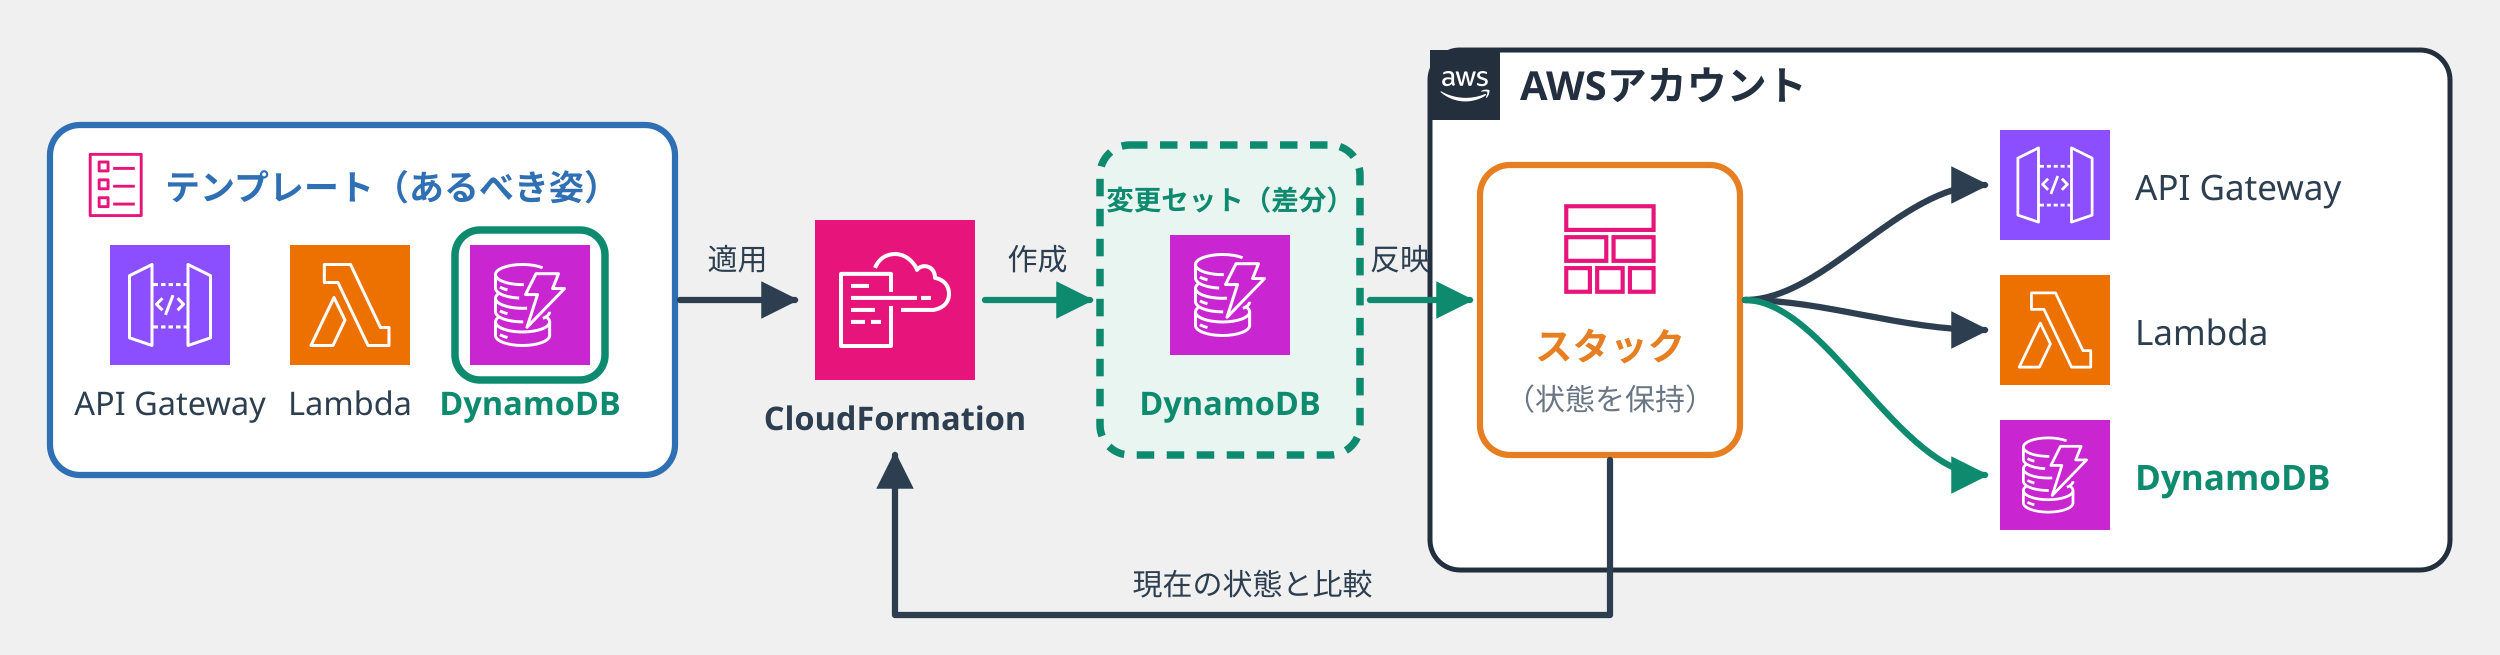
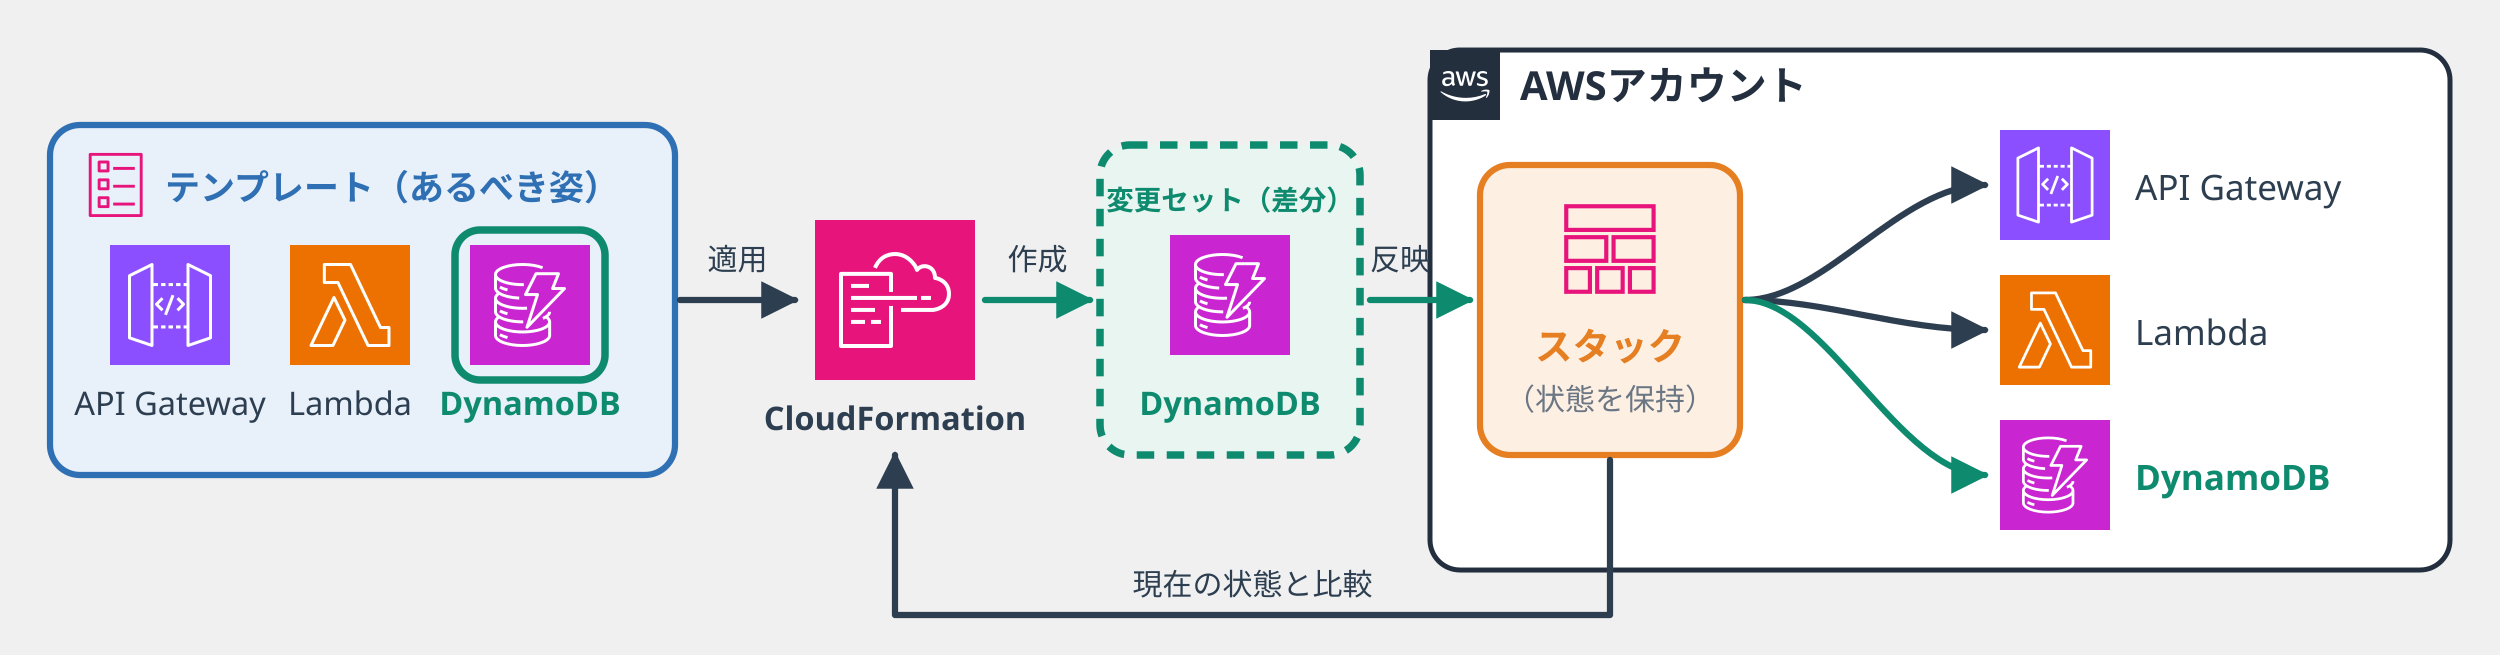
<svg xmlns="http://www.w3.org/2000/svg" viewBox="0 0 1000 262" width="100%" role="img" aria-label="CloudFormationがテンプレートとスタックの今の状態を比べて変更セットを作り、スタックに反映する。スタックからAPI Gateway、Lambda、DynamoDBがデプロイされる">
  <defs>
    <marker id="a-i" viewBox="0 0 10 10" refX="9" refY="5" markerWidth="6" markerHeight="6" orient="auto-start-reverse">
      <path d="M0,0 L10,5 L0,10 z" fill="#2c3e50" />
    </marker>
    <marker id="a-g" viewBox="0 0 10 10" refX="9" refY="5" markerWidth="6" markerHeight="6" orient="auto-start-reverse">
      <path d="M0,0 L10,5 L0,10 z" fill="#0E8A6E" />
    </marker>
    <marker id="a-r" viewBox="0 0 10 10" refX="9" refY="5" markerWidth="6" markerHeight="6" orient="auto-start-reverse">
      <path d="M0,0 L10,5 L0,10 z" fill="#DD344C" />
    </marker>
    <marker id="a-x" viewBox="0 0 10 10" refX="9" refY="5" markerWidth="6" markerHeight="6" orient="auto-start-reverse">
      <path d="M0,0 L10,5 L0,10 z" fill="#8a94a3" />
    </marker>
  </defs>
-   <rect x="20" y="50" width="250" height="140" rx="12" fill="#ffffff" stroke="#2F6FB3" stroke-width="2.5" />
+   <rect x="20" y="50" width="250" height="140" rx="12" fill="#e8f0fa" stroke="#2F6FB3" stroke-width="2.5" />
  <svg x="32" y="60" width="28" height="28" viewBox="0 0 48 48">
    <g id="cfn-deploy-v4-Icon-Resource/Management-Governance/Res_AWS-CloudFormation_Template_48" stroke="none" stroke-width="1" fill="none" fill-rule="evenodd">
      <path d="M22.734,38.089 L37.593,38.089 L37.593,36.089 L22.734,36.089 L22.734,38.089 Z M22.734,25.852 L37.593,25.852 L37.593,23.852 L22.734,23.852 L22.734,25.852 Z M22.734,13.615 L37.593,13.615 L37.593,11.615 L22.734,11.615 L22.734,13.615 Z M14.118,37.838 L18.237,37.838 L18.237,33.719 L14.118,33.719 L14.118,37.838 Z M13.118,39.838 L19.238,39.838 C19.79,39.838 20.238,39.391 20.238,38.838 L20.238,32.719 C20.238,32.166 19.79,31.719 19.238,31.719 L13.118,31.719 C12.566,31.719 12.118,32.166 12.118,32.719 L12.118,38.838 C12.118,39.391 12.566,39.838 13.118,39.838 L13.118,39.838 Z M14.118,25.6 L18.237,25.6 L18.237,21.481 L14.118,21.481 L14.118,25.6 Z M13.118,27.601 L19.238,27.601 C19.79,27.601 20.238,27.153 20.238,26.601 L20.238,20.481 C20.238,19.929 19.79,19.481 19.238,19.481 L13.118,19.481 C12.566,19.481 12.118,19.929 12.118,20.481 L12.118,26.601 C12.118,27.153 12.566,27.601 13.118,27.601 L13.118,27.601 Z M14.118,13.363 L18.237,13.363 L18.237,9.244 L14.118,9.244 L14.118,13.363 Z M13.118,15.363 L19.238,15.363 C19.79,15.363 20.238,14.916 20.238,14.363 L20.238,8.244 C20.238,7.691 19.79,7.244 19.238,7.244 L13.118,7.244 C12.566,7.244 12.118,7.691 12.118,8.244 L12.118,14.363 C12.118,14.916 12.566,15.363 13.118,15.363 L13.118,15.363 Z M8,43.956 L40.963,43.956 L40.963,4 L8,4 L8,43.956 Z M41.963,2 L7,2 C6.448,2 6,2.447 6,3 L6,44.956 C6,45.509 6.448,45.956 7,45.956 L41.963,45.956 C42.516,45.956 42.963,45.509 42.963,44.956 L42.963,3 C42.963,2.447 42.516,2 41.963,2 L41.963,2 Z" id="cfn-deploy-v4-AWS-CloudFormation_template_Resource-Icon_light-bg" fill="#E7157B" />
    </g>
  </svg>
  <text x="66" y="80" font-family="'Noto Sans JP', 'Hiragino Sans', sans-serif" font-size="14" font-weight="bold" fill="#2F6FB3" text-anchor="start">テンプレート（あるべき姿）</text>
  <svg x="44" y="98" width="48" height="48" viewBox="0 0 80 80">
    <g id="cfn-deploy-v5-Icon-Architecture/64/Arch_Amazon-API-Gateway_64">
      <g id="cfn-deploy-v5-Icon-Architecture-BG/64/Networking-Content-Delivery">
        <rect id="cfn-deploy-v5-Rectangle" width="80" height="80" fill="#8C4FFF" />
      </g>
      <g id="cfn-deploy-v5-Icon-Service/64/Amazon-API-Gateway_64">
        <path id="cfn-deploy-v5-Amazon-API-Gateway_Icon_64_Squid" fill-rule="evenodd" clip-rule="evenodd" d="M34.065 55.632H37V53.615H34.065V55.632ZM39 55.632H42V53.615H39V55.632ZM27 14.63L14 21.082V61.193L27 65.59V14.63ZM29 27.393V53.615H32V55.632H29V66.992C29 67.316 28.845 67.621 28.584 67.81C28.412 67.936 28.207 68 28 68C27.894 68 27.786 67.983 27.682 67.948L12.682 62.876C12.274 62.737 12 62.352 12 61.92V20.454C12 20.07 12.217 19.718 12.559 19.549L27.559 12.104C27.868 11.95 28.235 11.968 28.528 12.152C28.821 12.336 29 12.66 29 13.009V25.376H32V27.393H29ZM44 55.632H47V53.615H44V55.632ZM44.065 27.393H47V25.376H44.065V27.393ZM39.065 27.393H42V25.376H39.065V27.393ZM34.065 27.393H37V25.376H34.065V27.393ZM66 21.082L53 14.63V65.59L66 61.193V21.082ZM68 61.92C68 62.352 67.726 62.737 67.318 62.876L52.318 67.948C52.214 67.983 52.106 68 52 68C51.793 68 51.588 67.936 51.416 67.81C51.155 67.621 51 67.316 51 66.992V55.632H49.065V53.615H51V27.393H49.065V25.376H51V13.009C51 12.66 51.179 12.336 51.472 12.152C51.765 11.968 52.131 11.95 52.441 12.104L67.441 19.549C67.783 19.718 68 20.07 68 20.454V61.92ZM42.934 33.807L41.066 33.083L36.066 46.194L37.934 46.918L42.934 33.807ZM49.707 40.209C50.098 39.815 50.098 39.176 49.707 38.783L45.707 34.749L44.293 36.175L47.586 39.496L44.293 42.817L45.707 44.243L49.707 40.209ZM34.293 44.243L30.293 40.209C29.902 39.815 29.902 39.176 30.293 38.783L34.293 34.749L35.707 36.175L32.414 39.496L35.707 42.817L34.293 44.243Z" fill="white" />
      </g>
    </g>
  </svg>
  <text x="68" y="166" font-family="'Noto Sans JP', 'Hiragino Sans', sans-serif" font-size="13" font-weight="normal" fill="#2c3e50" text-anchor="middle">API Gateway</text>
  <svg x="116" y="98" width="48" height="48" viewBox="0 0 80 80">
    <g id="cfn-deploy-v6-Icon-Architecture/64/Arch_AWS-Lambda_64" stroke="none" stroke-width="1" fill="none" fill-rule="evenodd">
      <g id="cfn-deploy-v6-Icon-Architecture-BG/64/Compute" fill="#ED7100">
        <rect id="cfn-deploy-v6-Rectangle" x="0" y="0" width="80" height="80" />
      </g>
      <path d="M28.008,66 L15.591,66 L29.324,37.296 L35.546,50.106 L28.008,66 Z M30.22,34.553 C30.051,34.208 29.7,33.989 29.318,33.989 L29.315,33.989 C28.929,33.99 28.578,34.211 28.412,34.558 L13.098,66.569 C12.95,66.879 12.971,67.243 13.155,67.534 C13.337,67.824 13.658,68 14.002,68 L28.642,68 C29.03,68 29.382,67.777 29.548,67.428 L37.564,50.528 C37.693,50.254 37.692,49.937 37.559,49.665 L30.22,34.553 Z M64.995,66 L52.659,66 L32.867,24.57 C32.701,24.222 32.349,24 31.962,24 L23.89,24 L23.899,14 L39.72,14 L59.42,55.429 C59.586,55.777 59.939,56 60.326,56 L64.995,56 L64.995,66 Z M65.998,54 L60.96,54 L41.259,12.571 C41.094,12.223 40.741,12 40.353,12 L22.898,12 C22.345,12 21.896,12.447 21.895,12.999 L21.884,24.999 C21.884,25.265 21.989,25.519 22.178,25.707 C22.365,25.895 22.62,26 22.887,26 L31.329,26 L51.122,67.43 C51.289,67.778 51.639,68 52.026,68 L65.998,68 C66.552,68 67,67.552 67,67 L67,55 C67,54.448 66.552,54 65.998,54 L65.998,54 Z" id="cfn-deploy-v6-AWS-Lambda_Icon_64_Squid" fill="#FFFFFF" />
    </g>
  </svg>
  <text x="140" y="166" font-family="'Noto Sans JP', 'Hiragino Sans', sans-serif" font-size="13" font-weight="normal" fill="#2c3e50" text-anchor="middle">Lambda</text>
  <svg x="188" y="98" width="48" height="48" viewBox="0 0 80 80">
    <g id="cfn-deploy-v7-Icon-Architecture/64/Arch_Amazon-DynamoDB_64" stroke="none" stroke-width="1" fill="none" fill-rule="evenodd">
      <g id="cfn-deploy-v7-Icon-Architecture-BG/64/Database" fill="#C925D1">
        <rect id="cfn-deploy-v7-Rectangle" x="0" y="0" width="80" height="80" />
      </g>
      <path d="M52.086,54.85 C48.748,57.549 41.745,58.975 35.044,58.975 C28.342,58.975 21.337,57.548 18,54.849 L18,60.285 L18.001,60.285 C18.001,62.995 25,66.016 35.044,66.016 C45.08,66.016 52.075,62.999 52.086,60.29 L52.086,54.85 Z M52.087,44.522 L54.087,44.511 L54.087,44.522 C54.087,45.73 53.482,46.858 52.304,47.891 C53.732,49.147 54.087,50.38 54.087,51.258 C54.087,51.264 54.086,51.269 54.086,51.275 L54.086,60.285 L54.087,60.285 C54.087,65.295 44.275,68 35.044,68 C25.835,68 16.05,65.307 16.003,60.319 C16.003,60.314 16,60.309 16,60.304 L16,51.255 C16,51.253 16.002,51.25 16.002,51.247 C16.005,50.369 16.361,49.141 17.787,47.888 C16.37,46.636 16.01,45.415 16.001,44.544 L16.002,44.544 C16.002,44.54 16,44.537 16,44.533 L16,35.484 C16,35.481 16.002,35.478 16.002,35.475 C16.005,34.597 16.362,33.369 17.788,32.117 C16.37,30.865 16.01,29.643 16.001,28.773 L16.002,28.773 C16.002,28.769 16,28.765 16,28.761 L16,19.713 C16,19.71 16.002,19.707 16.002,19.704 C16.019,14.7 25.82,12 35.044,12 C40.255,12 45.261,12.828 48.778,14.272 L48.013,16.105 C44.73,14.757 40.003,13.984 35.044,13.984 C25,13.984 18.001,17.005 18.001,19.717 C18.001,22.429 25,25.45 35.044,25.45 C35.315,25.453 35.58,25.45 35.848,25.44 L35.932,27.422 C35.636,27.434 35.34,27.434 35.044,27.434 C28.342,27.434 21.337,26.007 18,23.308 L18,28.74 L18.001,28.74 L18.001,28.763 C18.011,29.803 19.078,30.712 19.972,31.289 C22.662,33.004 27.482,34.175 32.857,34.418 L32.766,36.4 C27.321,36.153 22.553,35.023 19.484,33.292 C18.728,33.857 18.001,34.622 18.001,35.489 C18.001,38.2 25,41.221 35.044,41.221 C36.029,41.221 37.007,41.189 37.952,41.123 L38.091,43.102 C37.101,43.17 36.075,43.205 35.044,43.205 C28.342,43.205 21.337,41.778 18,39.079 L18,44.511 L18.001,44.511 C18.011,45.575 19.078,46.482 19.972,47.06 C23.048,49.023 28.824,50.245 35.044,50.245 L35.484,50.245 L35.484,52.229 L35.044,52.229 C28.725,52.229 22.982,51.055 19.47,49.073 C18.718,49.637 18.001,50.398 18.001,51.258 C18.001,53.97 25,56.992 35.044,56.992 C45.08,56.992 52.075,53.974 52.086,51.265 L52.086,51.255 L52.086,51.254 C52.084,50.392 51.364,49.631 50.61,49.067 C50.122,49.344 49.599,49.61 49.004,49.855 L48.238,48.022 C48.964,47.724 49.594,47.402 50.111,47.062 C51.013,46.474 52.087,45.555 52.087,44.522 L52.087,44.522 Z M60.653,30.017 L55.049,30.017 C54.718,30.017 54.407,29.854 54.222,29.582 C54.035,29.31 53.997,28.964 54.119,28.66 L57.528,20.138 L44.619,20.138 L38.619,32.04 L45.001,32.04 C45.32,32.04 45.62,32.192 45.809,32.447 C45.996,32.703 46.051,33.031 45.954,33.333 L40.258,51.089 L60.653,30.017 Z M63.722,29.712 L38.723,55.54 C38.528,55.74 38.266,55.844 38.001,55.844 C37.825,55.844 37.648,55.799 37.49,55.705 C37.09,55.469 36.907,54.992 37.048,54.552 L43.634,34.024 L37.001,34.024 C36.654,34.024 36.333,33.846 36.15,33.554 C35.968,33.261 35.951,32.896 36.107,32.589 L43.107,18.703 C43.276,18.367 43.622,18.154 44.001,18.154 L59.001,18.154 C59.332,18.154 59.643,18.318 59.828,18.589 C60.015,18.862 60.053,19.207 59.931,19.512 L56.522,28.033 L63,28.033 C63.4,28.033 63.763,28.271 63.92,28.636 C64.077,29.002 63.999,29.426 63.722,29.712 L63.722,29.712 Z M19.455,60.674 C20.872,61.473 22.656,62.144 24.757,62.668 L25.245,60.744 C23.346,60.271 21.686,59.65 20.443,58.95 L19.455,60.674 Z M24.757,46.799 L25.245,44.875 C23.346,44.401 21.686,43.78 20.443,43.08 L19.455,44.805 C20.872,45.603 22.655,46.275 24.757,46.799 L24.757,46.799 Z M19.455,28.936 L20.443,27.211 C21.684,27.911 23.345,28.531 25.245,29.006 L24.757,30.929 C22.653,30.404 20.87,29.733 19.455,28.936 L19.455,28.936 Z" id="cfn-deploy-v7-Amazon-DynamoDB_Icon_64_Squid" fill="#FFFFFF" />
    </g>
  </svg>
  <text x="212" y="166" font-family="'Noto Sans JP', 'Hiragino Sans', sans-serif" font-size="13" font-weight="bold" fill="#0E8A6E" text-anchor="middle">DynamoDB</text>
  <rect x="182" y="92" width="60" height="60" rx="10" fill="none" stroke="#0E8A6E" stroke-width="3" />
  <path d="M272,120 L318,120" fill="none" stroke="#2c3e50" stroke-width="2.5" stroke-linejoin="round" stroke-linecap="round" marker-end="url(#a-i)" />
  <text x="295" y="108" font-family="'Noto Sans JP', 'Hiragino Sans', sans-serif" font-size="12" font-weight="normal" fill="#2c3e50" text-anchor="middle">適用</text>
  <svg x="326" y="88" width="64" height="64" viewBox="0 0 80 80">
    <g id="cfn-deploy-v8-Icon-Architecture/64/Arch_AWS-CloudFormation_64" stroke="none" stroke-width="1" fill="none" fill-rule="evenodd">
      <g id="cfn-deploy-v8-Icon-Architecture-BG/64/Management-Governance" fill="#E7157B">
        <rect id="cfn-deploy-v8-Rectangle" x="0" y="0" width="80" height="80" />
      </g>
      <path d="M53,39.963 L58,39.963 L58,37.96 L53,37.96 L53,39.963 Z M28,51.982 L33,51.982 L33,49.979 L28,49.979 L28,51.982 Z M18,51.982 L25,51.982 L25,49.979 L18,49.979 L18,51.982 Z M18,45.972 L30,45.972 L30,43.969 L18,43.969 L18,45.972 Z M18,33.954 L27,33.954 L27,31.951 L18,31.951 L18,33.954 Z M18,39.963 L51,39.963 L51,37.96 L18,37.96 L18,39.963 Z M37,61.997 L14,61.997 L14,27.945 L37,27.945 L37,35.957 L39,35.957 L39,26.943 C39,26.39 38.552,25.942 38,25.942 L13,25.942 C12.447,25.942 12,26.39 12,26.943 L12,62.998 C12,63.551 12.447,64 13,64 L38,64 C38.552,64 39,63.551 39,62.998 L39,42.968 L37,42.968 L37,61.997 Z M68,36.959 C68,43.431 62.173,45.682 59.092,45.968 L43,45.972 L43,43.969 L59,43.969 C59.195,43.946 66,43.212 66,36.959 C66,31.264 60.863,30.108 59.834,29.934 C59.321,29.847 58.96,29.382 59.004,28.863 C59.005,28.844 59.007,28.826 59.009,28.808 C58.954,25.59 56.981,24.585 56.126,24.3 C54.53,23.769 52.751,24.277 51.81,25.539 C51.591,25.836 51.229,25.987 50.861,25.931 C50.497,25.876 50.192,25.625 50.068,25.277 C49.447,23.536 48.546,22.408 47.293,21.153 C44.159,18.039 39.905,17.178 35.925,18.853 C33.837,19.733 32.012,21.728 30.922,24.327 L29.078,23.55 C30.37,20.474 32.584,18.089 35.15,17.007 C39.905,15.005 44.971,16.026 48.704,19.734 C49.774,20.807 50.66,21.851 51.35,23.204 C52.843,22.098 54.857,21.767 56.757,22.399 C59.189,23.209 60.727,25.321 60.975,28.129 C64.381,28.988 68,31.712 68,36.959 L68,36.959 Z" id="cfn-deploy-v8-AWS-CloudFormation_Icon_64_Squid" fill="#FFFFFF" />
    </g>
  </svg>
  <text x="358" y="172" font-family="'Noto Sans JP', 'Hiragino Sans', sans-serif" font-size="13" font-weight="bold" fill="#2c3e50" text-anchor="middle">CloudFormation</text>
  <path d="M394,120 L436,120" fill="none" stroke="#0E8A6E" stroke-width="2.5" stroke-linejoin="round" stroke-linecap="round" marker-end="url(#a-g)" />
  <text x="415" y="108" font-family="'Noto Sans JP', 'Hiragino Sans', sans-serif" font-size="12" font-weight="normal" fill="#2c3e50" text-anchor="middle">作成</text>
  <rect x="440" y="58" width="104" height="124" rx="12" fill="#e9f5f1" stroke="#0E8A6E" stroke-width="3" stroke-dasharray="7 5" />
  <text x="492" y="84" font-family="'Noto Sans JP', 'Hiragino Sans', sans-serif" font-size="11" font-weight="bold" fill="#0E8A6E" text-anchor="middle">変更セット（差分）</text>
  <svg x="468" y="94" width="48" height="48" viewBox="0 0 80 80">
    <g id="cfn-deploy-v9-Icon-Architecture/64/Arch_Amazon-DynamoDB_64" stroke="none" stroke-width="1" fill="none" fill-rule="evenodd">
      <g id="cfn-deploy-v9-Icon-Architecture-BG/64/Database" fill="#C925D1">
        <rect id="cfn-deploy-v9-Rectangle" x="0" y="0" width="80" height="80" />
      </g>
      <path d="M52.086,54.85 C48.748,57.549 41.745,58.975 35.044,58.975 C28.342,58.975 21.337,57.548 18,54.849 L18,60.285 L18.001,60.285 C18.001,62.995 25,66.016 35.044,66.016 C45.08,66.016 52.075,62.999 52.086,60.29 L52.086,54.85 Z M52.087,44.522 L54.087,44.511 L54.087,44.522 C54.087,45.73 53.482,46.858 52.304,47.891 C53.732,49.147 54.087,50.38 54.087,51.258 C54.087,51.264 54.086,51.269 54.086,51.275 L54.086,60.285 L54.087,60.285 C54.087,65.295 44.275,68 35.044,68 C25.835,68 16.05,65.307 16.003,60.319 C16.003,60.314 16,60.309 16,60.304 L16,51.255 C16,51.253 16.002,51.25 16.002,51.247 C16.005,50.369 16.361,49.141 17.787,47.888 C16.37,46.636 16.01,45.415 16.001,44.544 L16.002,44.544 C16.002,44.54 16,44.537 16,44.533 L16,35.484 C16,35.481 16.002,35.478 16.002,35.475 C16.005,34.597 16.362,33.369 17.788,32.117 C16.37,30.865 16.01,29.643 16.001,28.773 L16.002,28.773 C16.002,28.769 16,28.765 16,28.761 L16,19.713 C16,19.71 16.002,19.707 16.002,19.704 C16.019,14.7 25.82,12 35.044,12 C40.255,12 45.261,12.828 48.778,14.272 L48.013,16.105 C44.73,14.757 40.003,13.984 35.044,13.984 C25,13.984 18.001,17.005 18.001,19.717 C18.001,22.429 25,25.45 35.044,25.45 C35.315,25.453 35.58,25.45 35.848,25.44 L35.932,27.422 C35.636,27.434 35.34,27.434 35.044,27.434 C28.342,27.434 21.337,26.007 18,23.308 L18,28.74 L18.001,28.74 L18.001,28.763 C18.011,29.803 19.078,30.712 19.972,31.289 C22.662,33.004 27.482,34.175 32.857,34.418 L32.766,36.4 C27.321,36.153 22.553,35.023 19.484,33.292 C18.728,33.857 18.001,34.622 18.001,35.489 C18.001,38.2 25,41.221 35.044,41.221 C36.029,41.221 37.007,41.189 37.952,41.123 L38.091,43.102 C37.101,43.17 36.075,43.205 35.044,43.205 C28.342,43.205 21.337,41.778 18,39.079 L18,44.511 L18.001,44.511 C18.011,45.575 19.078,46.482 19.972,47.06 C23.048,49.023 28.824,50.245 35.044,50.245 L35.484,50.245 L35.484,52.229 L35.044,52.229 C28.725,52.229 22.982,51.055 19.47,49.073 C18.718,49.637 18.001,50.398 18.001,51.258 C18.001,53.97 25,56.992 35.044,56.992 C45.08,56.992 52.075,53.974 52.086,51.265 L52.086,51.255 L52.086,51.254 C52.084,50.392 51.364,49.631 50.61,49.067 C50.122,49.344 49.599,49.61 49.004,49.855 L48.238,48.022 C48.964,47.724 49.594,47.402 50.111,47.062 C51.013,46.474 52.087,45.555 52.087,44.522 L52.087,44.522 Z M60.653,30.017 L55.049,30.017 C54.718,30.017 54.407,29.854 54.222,29.582 C54.035,29.31 53.997,28.964 54.119,28.66 L57.528,20.138 L44.619,20.138 L38.619,32.04 L45.001,32.04 C45.32,32.04 45.62,32.192 45.809,32.447 C45.996,32.703 46.051,33.031 45.954,33.333 L40.258,51.089 L60.653,30.017 Z M63.722,29.712 L38.723,55.54 C38.528,55.74 38.266,55.844 38.001,55.844 C37.825,55.844 37.648,55.799 37.49,55.705 C37.09,55.469 36.907,54.992 37.048,54.552 L43.634,34.024 L37.001,34.024 C36.654,34.024 36.333,33.846 36.15,33.554 C35.968,33.261 35.951,32.896 36.107,32.589 L43.107,18.703 C43.276,18.367 43.622,18.154 44.001,18.154 L59.001,18.154 C59.332,18.154 59.643,18.318 59.828,18.589 C60.015,18.862 60.053,19.207 59.931,19.512 L56.522,28.033 L63,28.033 C63.4,28.033 63.763,28.271 63.92,28.636 C64.077,29.002 63.999,29.426 63.722,29.712 L63.722,29.712 Z M19.455,60.674 C20.872,61.473 22.656,62.144 24.757,62.668 L25.245,60.744 C23.346,60.271 21.686,59.65 20.443,58.95 L19.455,60.674 Z M24.757,46.799 L25.245,44.875 C23.346,44.401 21.686,43.78 20.443,43.08 L19.455,44.805 C20.872,45.603 22.655,46.275 24.757,46.799 L24.757,46.799 Z M19.455,28.936 L20.443,27.211 C21.684,27.911 23.345,28.531 25.245,29.006 L24.757,30.929 C22.653,30.404 20.87,29.733 19.455,28.936 L19.455,28.936 Z" id="cfn-deploy-v9-Amazon-DynamoDB_Icon_64_Squid" fill="#FFFFFF" />
    </g>
  </svg>
  <text x="492" y="166" font-family="'Noto Sans JP', 'Hiragino Sans', sans-serif" font-size="13" font-weight="bold" fill="#0E8A6E" text-anchor="middle">DynamoDB</text>
  <rect x="572" y="20" width="408" height="208" rx="12" fill="#ffffff" stroke="#232F3E" stroke-width="2" />
  <g transform="translate(-170,-90)">
    <svg x="742" y="110" width="28" height="28" viewBox="0 0 40 40">
      <g id="cfn-deploy-cloud21-Icon-Architecture-Group/32/AWS-Cloud-logo_32" stroke="none" stroke-width="1" fill="none" fill-rule="evenodd">
        <rect id="cfn-deploy-cloud21-Rectangle" fill="#242F3E" x="0" y="0" width="40" height="40" />
        <path d="M32.698,23.901 C33.059,24.37 32.298,26.3 31.957,27.164 C31.853,27.426 32.075,27.529 32.307,27.332 C33.82,26.048 34.212,23.357 33.901,22.969 C33.594,22.583 30.95,22.252 29.338,23.401 C29.089,23.578 29.132,23.822 29.407,23.79 C30.315,23.678 32.338,23.433 32.698,23.901 L32.698,23.901 Z M31.856,25.91 C32.374,25.532 31.93,24.969 31.402,25.19 C27.889,26.654 24.075,27.363 20.602,27.363 C15.459,27.363 10.475,25.974 6.446,23.668 C6.094,23.466 5.833,23.823 6.127,24.082 C9.86,27.398 14.796,29.391 20.274,29.391 C24.184,29.391 28.725,28.183 31.856,25.91 L31.856,25.91 Z M29.712,20.695 C29.214,20.695 28.727,20.642 28.253,20.534 C27.777,20.425 27.413,20.302 27.16,20.161 C27.005,20.077 26.908,19.989 26.869,19.903 C26.831,19.815 26.811,19.729 26.811,19.643 L26.811,19.174 C26.811,18.98 26.884,18.881 27.027,18.881 C27.082,18.881 27.14,18.894 27.2,18.914 C27.261,18.937 27.341,18.969 27.441,19.012 C27.761,19.153 28.108,19.26 28.485,19.336 C28.861,19.411 29.236,19.449 29.611,19.449 C30.208,19.449 30.669,19.347 30.995,19.141 C31.322,18.937 31.484,18.646 31.484,18.268 C31.484,18.008 31.399,17.793 31.227,17.619 C31.056,17.445 30.738,17.286 30.275,17.134 L28.9,16.713 C28.203,16.497 27.698,16.184 27.383,15.775 C27.068,15.363 26.911,14.916 26.911,14.428 C26.911,14.041 26.996,13.699 27.169,13.401 C27.339,13.104 27.564,12.851 27.845,12.64 C28.13,12.43 28.459,12.272 28.834,12.162 C29.208,12.055 29.606,12 30.026,12 C30.236,12 30.449,12.014 30.666,12.041 C30.881,12.067 31.085,12.103 31.278,12.146 C31.471,12.191 31.651,12.239 31.816,12.292 C31.982,12.347 32.114,12.401 32.215,12.454 C32.346,12.529 32.439,12.605 32.496,12.681 C32.551,12.756 32.579,12.858 32.579,12.989 L32.579,13.425 C32.579,13.62 32.507,13.716 32.362,13.716 C32.285,13.716 32.165,13.68 31.998,13.604 C31.458,13.365 30.848,13.248 30.177,13.248 C29.635,13.248 29.214,13.334 28.916,13.506 C28.617,13.68 28.468,13.955 28.468,14.333 C28.468,14.591 28.562,14.81 28.751,14.988 C28.939,15.166 29.286,15.336 29.795,15.499 L31.137,15.921 C31.822,16.135 32.311,16.433 32.603,16.809 C32.897,17.188 33.044,17.619 33.044,18.104 C33.044,18.505 32.961,18.864 32.794,19.182 C32.628,19.501 32.399,19.772 32.105,19.999 C31.813,20.226 31.463,20.398 31.054,20.517 C30.644,20.637 30.197,20.695 29.712,20.695 L29.712,20.695 Z M17.547,20.451 C17.381,20.451 17.26,20.424 17.182,20.364 C17.104,20.303 17.038,20.183 16.983,19.999 L14.761,12.842 C14.708,12.658 14.679,12.535 14.679,12.471 C14.679,12.32 14.757,12.244 14.912,12.244 L15.839,12.244 C16.016,12.244 16.14,12.274 16.213,12.334 C16.284,12.392 16.347,12.512 16.402,12.698 L17.993,18.818 L19.47,12.698 C19.514,12.512 19.574,12.392 19.651,12.334 C19.728,12.274 19.855,12.244 20.031,12.244 L20.796,12.244 C20.971,12.244 21.098,12.274 21.176,12.334 C21.253,12.392 21.314,12.512 21.358,12.698 L22.851,18.899 L24.491,12.698 C24.546,12.512 24.609,12.392 24.681,12.334 C24.754,12.274 24.877,12.244 25.054,12.244 L25.932,12.244 C26.088,12.244 26.165,12.32 26.165,12.471 C26.165,12.512 26.158,12.562 26.149,12.615 C26.136,12.671 26.116,12.746 26.081,12.842 L23.795,19.999 C23.74,20.183 23.673,20.303 23.595,20.364 C23.518,20.424 23.396,20.451 23.231,20.451 L22.418,20.451 C22.242,20.451 22.115,20.421 22.038,20.357 C21.961,20.292 21.9,20.166 21.856,19.984 L20.38,14.024 L18.923,19.984 C18.879,20.166 18.817,20.292 18.74,20.357 C18.662,20.421 18.536,20.451 18.359,20.451 L17.547,20.451 Z M9.939,19.449 C10.25,19.449 10.575,19.392 10.918,19.279 C11.26,19.165 11.558,18.969 11.812,18.687 C11.968,18.515 12.074,18.318 12.136,18.096 C12.196,17.876 12.225,17.609 12.225,17.295 L12.225,16.907 C11.951,16.842 11.661,16.791 11.356,16.753 C11.052,16.716 10.757,16.696 10.469,16.696 C9.84,16.696 9.369,16.82 9.061,17.069 C8.752,17.317 8.596,17.672 8.596,18.139 C8.596,18.57 8.713,18.895 8.945,19.117 C9.177,19.339 9.509,19.449 9.939,19.449 L9.939,19.449 Z M13.785,18.041 C13.785,18.386 13.82,18.66 13.892,18.866 C13.965,19.072 14.067,19.294 14.199,19.53 C14.243,19.606 14.265,19.676 14.265,19.739 C14.265,19.838 14.204,19.93 14.083,20.015 L13.486,20.405 C13.398,20.458 13.315,20.486 13.238,20.486 C13.137,20.486 13.044,20.443 12.956,20.357 C12.822,20.226 12.71,20.084 12.617,19.927 C12.521,19.771 12.425,19.588 12.326,19.383 C11.585,20.236 10.658,20.663 9.542,20.663 C8.746,20.663 8.116,20.443 7.651,19.999 C7.188,19.557 6.956,18.963 6.956,18.219 C6.956,17.432 7.243,16.796 7.819,16.316 C8.392,15.836 9.167,15.595 10.138,15.595 C10.459,15.595 10.793,15.62 11.141,15.668 C11.488,15.716 11.851,15.785 12.225,15.871 L12.225,15.192 C12.225,14.49 12.078,13.996 11.779,13.709 C11.481,13.423 10.968,13.281 10.239,13.281 C9.906,13.281 9.566,13.32 9.218,13.401 C8.871,13.482 8.53,13.587 8.199,13.716 C8.044,13.781 7.933,13.822 7.868,13.838 C7.802,13.854 7.752,13.862 7.719,13.862 C7.587,13.862 7.519,13.766 7.519,13.57 L7.519,13.118 C7.519,12.966 7.543,12.858 7.587,12.795 C7.631,12.729 7.719,12.664 7.852,12.6 C8.183,12.437 8.581,12.297 9.044,12.179 C9.509,12.06 10,12 10.52,12 C11.646,12 12.472,12.253 12.997,12.753 C13.521,13.255 13.785,14.013 13.785,15.028 L13.785,18.041 Z" id="cfn-deploy-cloud21-Fill-1" fill="#FFFFFF" />
      </g>
    </svg>
    <text x="778" y="130" font-family="'Noto Sans JP', 'Hiragino Sans', sans-serif" font-size="16" font-weight="bold" fill="#232F3E" text-anchor="start">AWSアカウント</text>
  </g>
  <path d="M548,120 L588,120" fill="none" stroke="#0E8A6E" stroke-width="2.5" stroke-linejoin="round" stroke-linecap="round" marker-end="url(#a-g)" />
  <text x="560" y="108" font-family="'Noto Sans JP', 'Hiragino Sans', sans-serif" font-size="12" font-weight="normal" fill="#2c3e50" text-anchor="middle">反映</text>
-   <rect x="592" y="66" width="104" height="116" rx="12" fill="#ffffff" stroke="#E67E22" stroke-width="2.5" />
+   <rect x="592" y="66" width="104" height="116" rx="12" fill="#fdf0e3" stroke="#E67E22" stroke-width="2.5" />
  <svg x="624" y="80" width="40" height="40" viewBox="0 0 48 48">
    <g id="cfn-deploy-v10-Icon-Resource/Management-Governance/Res_AWS-CloudFormation_Stack_48" stroke="none" stroke-width="1" fill="none" fill-rule="evenodd">
      <path d="M2,15.353 L45.92,15.353 L45.92,2 L2,2 L2,15.353 Z M4,13.354 L43.92,13.354 L43.92,4 L4,4 L4,13.354 Z M24.706,30.201 L45.92,30.201 L45.92,16.847 L24.706,16.847 L24.706,30.201 Z M26.706,28.2 L43.92,28.2 L43.92,18.847 L26.706,18.847 L26.706,28.2 Z M2,30.201 L23.213,30.201 L23.213,16.847 L2,16.847 L2,30.201 Z M4,28.2 L21.213,28.2 L21.213,18.847 L4,18.847 L4,28.2 Z M32.567,45.047 L45.92,45.047 L45.92,31.694 L32.567,31.694 L32.567,45.047 Z M34.566,43.047 L43.92,43.047 L43.92,33.693 L34.566,33.693 L34.566,43.047 Z M16.847,45.047 L31.073,45.047 L31.073,31.694 L16.847,31.694 L16.847,45.047 Z M18.847,43.047 L29.074,43.047 L29.074,33.693 L18.847,33.693 L18.847,43.047 Z M2,45.047 L15.352,45.047 L15.352,31.694 L2,31.694 L2,45.047 Z M4,43.047 L13.353,43.047 L13.353,33.693 L4,33.693 L4,43.047 Z" id="cfn-deploy-v10-AWS-CloudFormation_stack_Resource-Icon_light-bg" fill="#E7157B" />
    </g>
  </svg>
  <text x="644" y="144" font-family="'Noto Sans JP', 'Hiragino Sans', sans-serif" font-size="15" font-weight="bold" fill="#E67E22" text-anchor="middle">スタック</text>
  <text x="644" y="164" font-family="'Noto Sans JP', 'Hiragino Sans', sans-serif" font-size="12" font-weight="normal" fill="#6b7684" text-anchor="middle">（状態を保持）</text>
  <path d="M644,184 L644,246 L358,246 L358,182" fill="none" stroke="#2c3e50" stroke-width="2.5" stroke-linejoin="round" stroke-linecap="round" marker-end="url(#a-i)" />
  <text x="501" y="238" font-family="'Noto Sans JP', 'Hiragino Sans', sans-serif" font-size="12" font-weight="normal" fill="#2c3e50" text-anchor="middle">現在の状態と比較</text>
  <svg x="800" y="52" width="44" height="44" viewBox="0 0 80 80">
    <g id="cfn-deploy-v11-Icon-Architecture/64/Arch_Amazon-API-Gateway_64">
      <g id="cfn-deploy-v11-Icon-Architecture-BG/64/Networking-Content-Delivery">
        <rect id="cfn-deploy-v11-Rectangle" width="80" height="80" fill="#8C4FFF" />
      </g>
      <g id="cfn-deploy-v11-Icon-Service/64/Amazon-API-Gateway_64">
        <path id="cfn-deploy-v11-Amazon-API-Gateway_Icon_64_Squid" fill-rule="evenodd" clip-rule="evenodd" d="M34.065 55.632H37V53.615H34.065V55.632ZM39 55.632H42V53.615H39V55.632ZM27 14.63L14 21.082V61.193L27 65.59V14.63ZM29 27.393V53.615H32V55.632H29V66.992C29 67.316 28.845 67.621 28.584 67.81C28.412 67.936 28.207 68 28 68C27.894 68 27.786 67.983 27.682 67.948L12.682 62.876C12.274 62.737 12 62.352 12 61.92V20.454C12 20.07 12.217 19.718 12.559 19.549L27.559 12.104C27.868 11.95 28.235 11.968 28.528 12.152C28.821 12.336 29 12.66 29 13.009V25.376H32V27.393H29ZM44 55.632H47V53.615H44V55.632ZM44.065 27.393H47V25.376H44.065V27.393ZM39.065 27.393H42V25.376H39.065V27.393ZM34.065 27.393H37V25.376H34.065V27.393ZM66 21.082L53 14.63V65.59L66 61.193V21.082ZM68 61.92C68 62.352 67.726 62.737 67.318 62.876L52.318 67.948C52.214 67.983 52.106 68 52 68C51.793 68 51.588 67.936 51.416 67.81C51.155 67.621 51 67.316 51 66.992V55.632H49.065V53.615H51V27.393H49.065V25.376H51V13.009C51 12.66 51.179 12.336 51.472 12.152C51.765 11.968 52.131 11.95 52.441 12.104L67.441 19.549C67.783 19.718 68 20.07 68 20.454V61.92ZM42.934 33.807L41.066 33.083L36.066 46.194L37.934 46.918L42.934 33.807ZM49.707 40.209C50.098 39.815 50.098 39.176 49.707 38.783L45.707 34.749L44.293 36.175L47.586 39.496L44.293 42.817L45.707 44.243L49.707 40.209ZM34.293 44.243L30.293 40.209C29.902 39.815 29.902 39.176 30.293 38.783L34.293 34.749L35.707 36.175L32.414 39.496L35.707 42.817L34.293 44.243Z" fill="white" />
      </g>
    </g>
  </svg>
  <text x="854" y="80" font-family="'Noto Sans JP', 'Hiragino Sans', sans-serif" font-size="14" font-weight="normal" fill="#2c3e50" text-anchor="start">API Gateway</text>
  <path d="M698,120 C730,120 760,74 794,74" fill="none" stroke="#2c3e50" stroke-width="2.5" stroke-linejoin="round" stroke-linecap="round" marker-end="url(#a-i)" />
  <svg x="800" y="110" width="44" height="44" viewBox="0 0 80 80">
    <g id="cfn-deploy-v12-Icon-Architecture/64/Arch_AWS-Lambda_64" stroke="none" stroke-width="1" fill="none" fill-rule="evenodd">
      <g id="cfn-deploy-v12-Icon-Architecture-BG/64/Compute" fill="#ED7100">
        <rect id="cfn-deploy-v12-Rectangle" x="0" y="0" width="80" height="80" />
      </g>
      <path d="M28.008,66 L15.591,66 L29.324,37.296 L35.546,50.106 L28.008,66 Z M30.22,34.553 C30.051,34.208 29.7,33.989 29.318,33.989 L29.315,33.989 C28.929,33.99 28.578,34.211 28.412,34.558 L13.098,66.569 C12.95,66.879 12.971,67.243 13.155,67.534 C13.337,67.824 13.658,68 14.002,68 L28.642,68 C29.03,68 29.382,67.777 29.548,67.428 L37.564,50.528 C37.693,50.254 37.692,49.937 37.559,49.665 L30.22,34.553 Z M64.995,66 L52.659,66 L32.867,24.57 C32.701,24.222 32.349,24 31.962,24 L23.89,24 L23.899,14 L39.72,14 L59.42,55.429 C59.586,55.777 59.939,56 60.326,56 L64.995,56 L64.995,66 Z M65.998,54 L60.96,54 L41.259,12.571 C41.094,12.223 40.741,12 40.353,12 L22.898,12 C22.345,12 21.896,12.447 21.895,12.999 L21.884,24.999 C21.884,25.265 21.989,25.519 22.178,25.707 C22.365,25.895 22.62,26 22.887,26 L31.329,26 L51.122,67.43 C51.289,67.778 51.639,68 52.026,68 L65.998,68 C66.552,68 67,67.552 67,67 L67,55 C67,54.448 66.552,54 65.998,54 L65.998,54 Z" id="cfn-deploy-v12-AWS-Lambda_Icon_64_Squid" fill="#FFFFFF" />
    </g>
  </svg>
  <text x="854" y="138" font-family="'Noto Sans JP', 'Hiragino Sans', sans-serif" font-size="14" font-weight="normal" fill="#2c3e50" text-anchor="start">Lambda</text>
  <path d="M698,120 C730,120 760,132 794,132" fill="none" stroke="#2c3e50" stroke-width="2.5" stroke-linejoin="round" stroke-linecap="round" marker-end="url(#a-i)" />
  <svg x="800" y="168" width="44" height="44" viewBox="0 0 80 80">
    <g id="cfn-deploy-v13-Icon-Architecture/64/Arch_Amazon-DynamoDB_64" stroke="none" stroke-width="1" fill="none" fill-rule="evenodd">
      <g id="cfn-deploy-v13-Icon-Architecture-BG/64/Database" fill="#C925D1">
        <rect id="cfn-deploy-v13-Rectangle" x="0" y="0" width="80" height="80" />
      </g>
      <path d="M52.086,54.85 C48.748,57.549 41.745,58.975 35.044,58.975 C28.342,58.975 21.337,57.548 18,54.849 L18,60.285 L18.001,60.285 C18.001,62.995 25,66.016 35.044,66.016 C45.08,66.016 52.075,62.999 52.086,60.29 L52.086,54.85 Z M52.087,44.522 L54.087,44.511 L54.087,44.522 C54.087,45.73 53.482,46.858 52.304,47.891 C53.732,49.147 54.087,50.38 54.087,51.258 C54.087,51.264 54.086,51.269 54.086,51.275 L54.086,60.285 L54.087,60.285 C54.087,65.295 44.275,68 35.044,68 C25.835,68 16.05,65.307 16.003,60.319 C16.003,60.314 16,60.309 16,60.304 L16,51.255 C16,51.253 16.002,51.25 16.002,51.247 C16.005,50.369 16.361,49.141 17.787,47.888 C16.37,46.636 16.01,45.415 16.001,44.544 L16.002,44.544 C16.002,44.54 16,44.537 16,44.533 L16,35.484 C16,35.481 16.002,35.478 16.002,35.475 C16.005,34.597 16.362,33.369 17.788,32.117 C16.37,30.865 16.01,29.643 16.001,28.773 L16.002,28.773 C16.002,28.769 16,28.765 16,28.761 L16,19.713 C16,19.71 16.002,19.707 16.002,19.704 C16.019,14.7 25.82,12 35.044,12 C40.255,12 45.261,12.828 48.778,14.272 L48.013,16.105 C44.73,14.757 40.003,13.984 35.044,13.984 C25,13.984 18.001,17.005 18.001,19.717 C18.001,22.429 25,25.45 35.044,25.45 C35.315,25.453 35.58,25.45 35.848,25.44 L35.932,27.422 C35.636,27.434 35.34,27.434 35.044,27.434 C28.342,27.434 21.337,26.007 18,23.308 L18,28.74 L18.001,28.74 L18.001,28.763 C18.011,29.803 19.078,30.712 19.972,31.289 C22.662,33.004 27.482,34.175 32.857,34.418 L32.766,36.4 C27.321,36.153 22.553,35.023 19.484,33.292 C18.728,33.857 18.001,34.622 18.001,35.489 C18.001,38.2 25,41.221 35.044,41.221 C36.029,41.221 37.007,41.189 37.952,41.123 L38.091,43.102 C37.101,43.17 36.075,43.205 35.044,43.205 C28.342,43.205 21.337,41.778 18,39.079 L18,44.511 L18.001,44.511 C18.011,45.575 19.078,46.482 19.972,47.06 C23.048,49.023 28.824,50.245 35.044,50.245 L35.484,50.245 L35.484,52.229 L35.044,52.229 C28.725,52.229 22.982,51.055 19.47,49.073 C18.718,49.637 18.001,50.398 18.001,51.258 C18.001,53.97 25,56.992 35.044,56.992 C45.08,56.992 52.075,53.974 52.086,51.265 L52.086,51.255 L52.086,51.254 C52.084,50.392 51.364,49.631 50.61,49.067 C50.122,49.344 49.599,49.61 49.004,49.855 L48.238,48.022 C48.964,47.724 49.594,47.402 50.111,47.062 C51.013,46.474 52.087,45.555 52.087,44.522 L52.087,44.522 Z M60.653,30.017 L55.049,30.017 C54.718,30.017 54.407,29.854 54.222,29.582 C54.035,29.31 53.997,28.964 54.119,28.66 L57.528,20.138 L44.619,20.138 L38.619,32.04 L45.001,32.04 C45.32,32.04 45.62,32.192 45.809,32.447 C45.996,32.703 46.051,33.031 45.954,33.333 L40.258,51.089 L60.653,30.017 Z M63.722,29.712 L38.723,55.54 C38.528,55.74 38.266,55.844 38.001,55.844 C37.825,55.844 37.648,55.799 37.49,55.705 C37.09,55.469 36.907,54.992 37.048,54.552 L43.634,34.024 L37.001,34.024 C36.654,34.024 36.333,33.846 36.15,33.554 C35.968,33.261 35.951,32.896 36.107,32.589 L43.107,18.703 C43.276,18.367 43.622,18.154 44.001,18.154 L59.001,18.154 C59.332,18.154 59.643,18.318 59.828,18.589 C60.015,18.862 60.053,19.207 59.931,19.512 L56.522,28.033 L63,28.033 C63.4,28.033 63.763,28.271 63.92,28.636 C64.077,29.002 63.999,29.426 63.722,29.712 L63.722,29.712 Z M19.455,60.674 C20.872,61.473 22.656,62.144 24.757,62.668 L25.245,60.744 C23.346,60.271 21.686,59.65 20.443,58.95 L19.455,60.674 Z M24.757,46.799 L25.245,44.875 C23.346,44.401 21.686,43.78 20.443,43.08 L19.455,44.805 C20.872,45.603 22.655,46.275 24.757,46.799 L24.757,46.799 Z M19.455,28.936 L20.443,27.211 C21.684,27.911 23.345,28.531 25.245,29.006 L24.757,30.929 C22.653,30.404 20.87,29.733 19.455,28.936 L19.455,28.936 Z" id="cfn-deploy-v13-Amazon-DynamoDB_Icon_64_Squid" fill="#FFFFFF" />
    </g>
  </svg>
  <text x="854" y="196" font-family="'Noto Sans JP', 'Hiragino Sans', sans-serif" font-size="14" font-weight="bold" fill="#0E8A6E" text-anchor="start">DynamoDB</text>
  <path d="M698,120 C730,120 760,190 794,190" fill="none" stroke="#0E8A6E" stroke-width="2.5" stroke-linejoin="round" stroke-linecap="round" marker-end="url(#a-g)" />
</svg>
